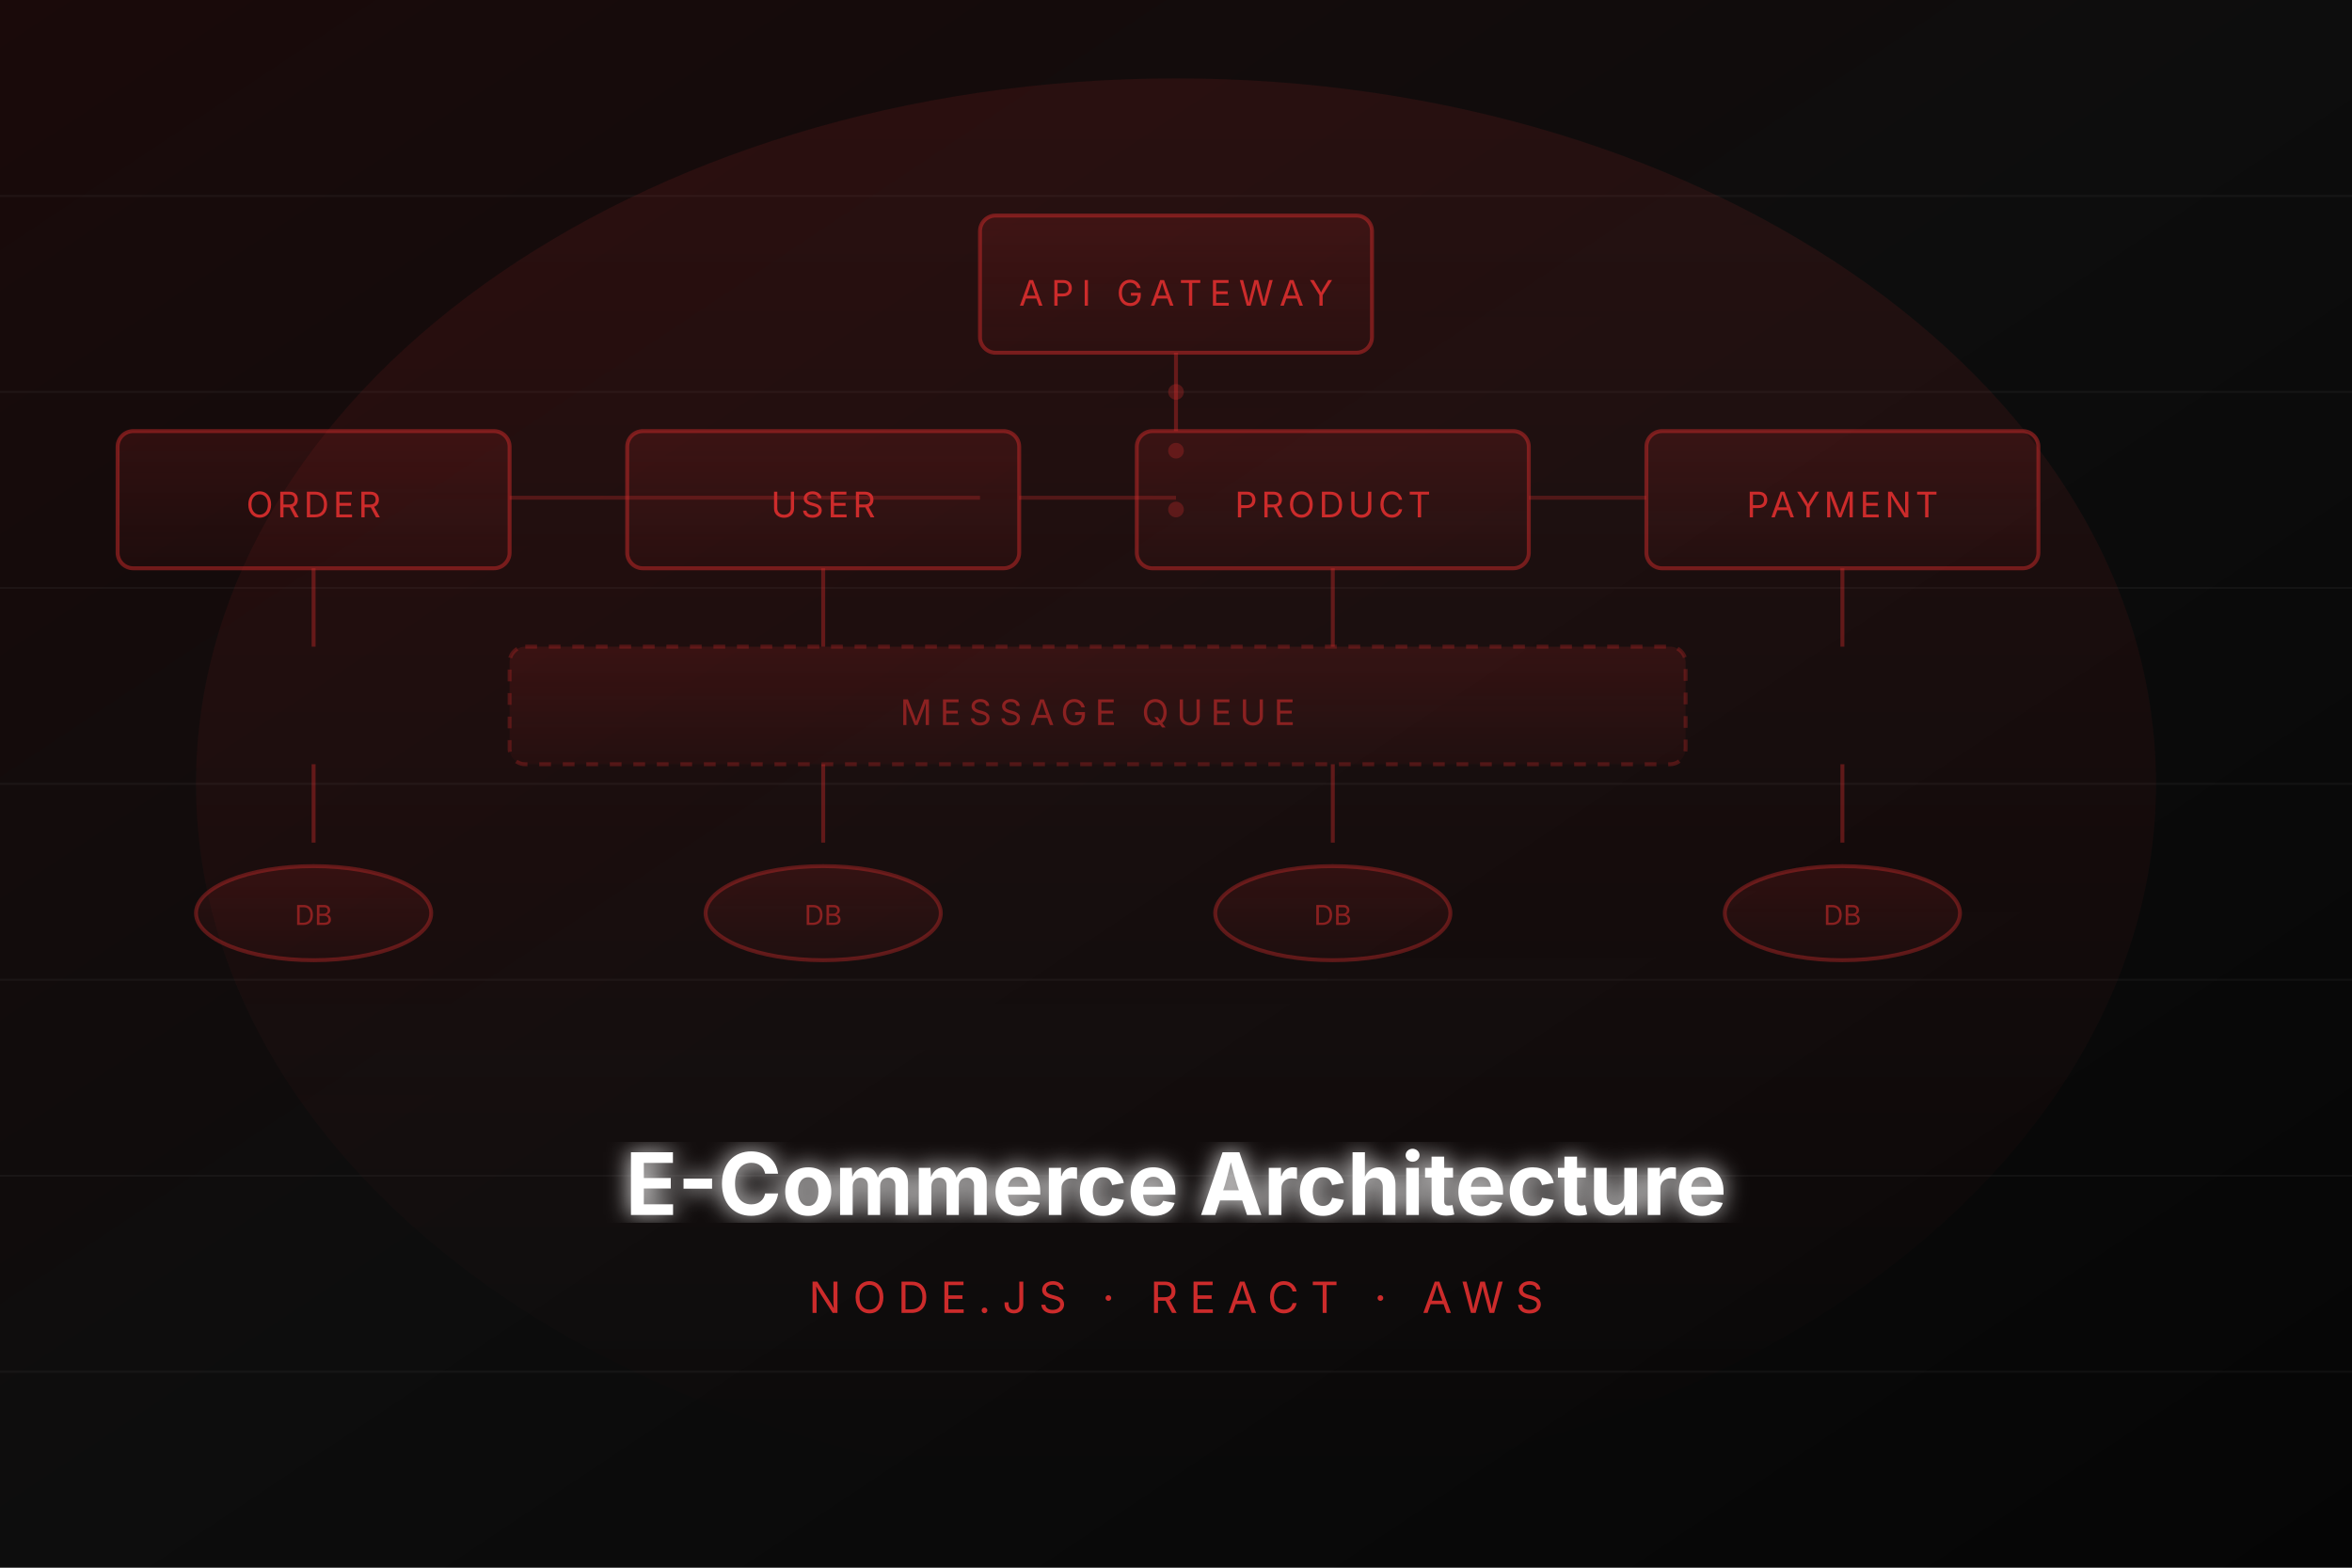
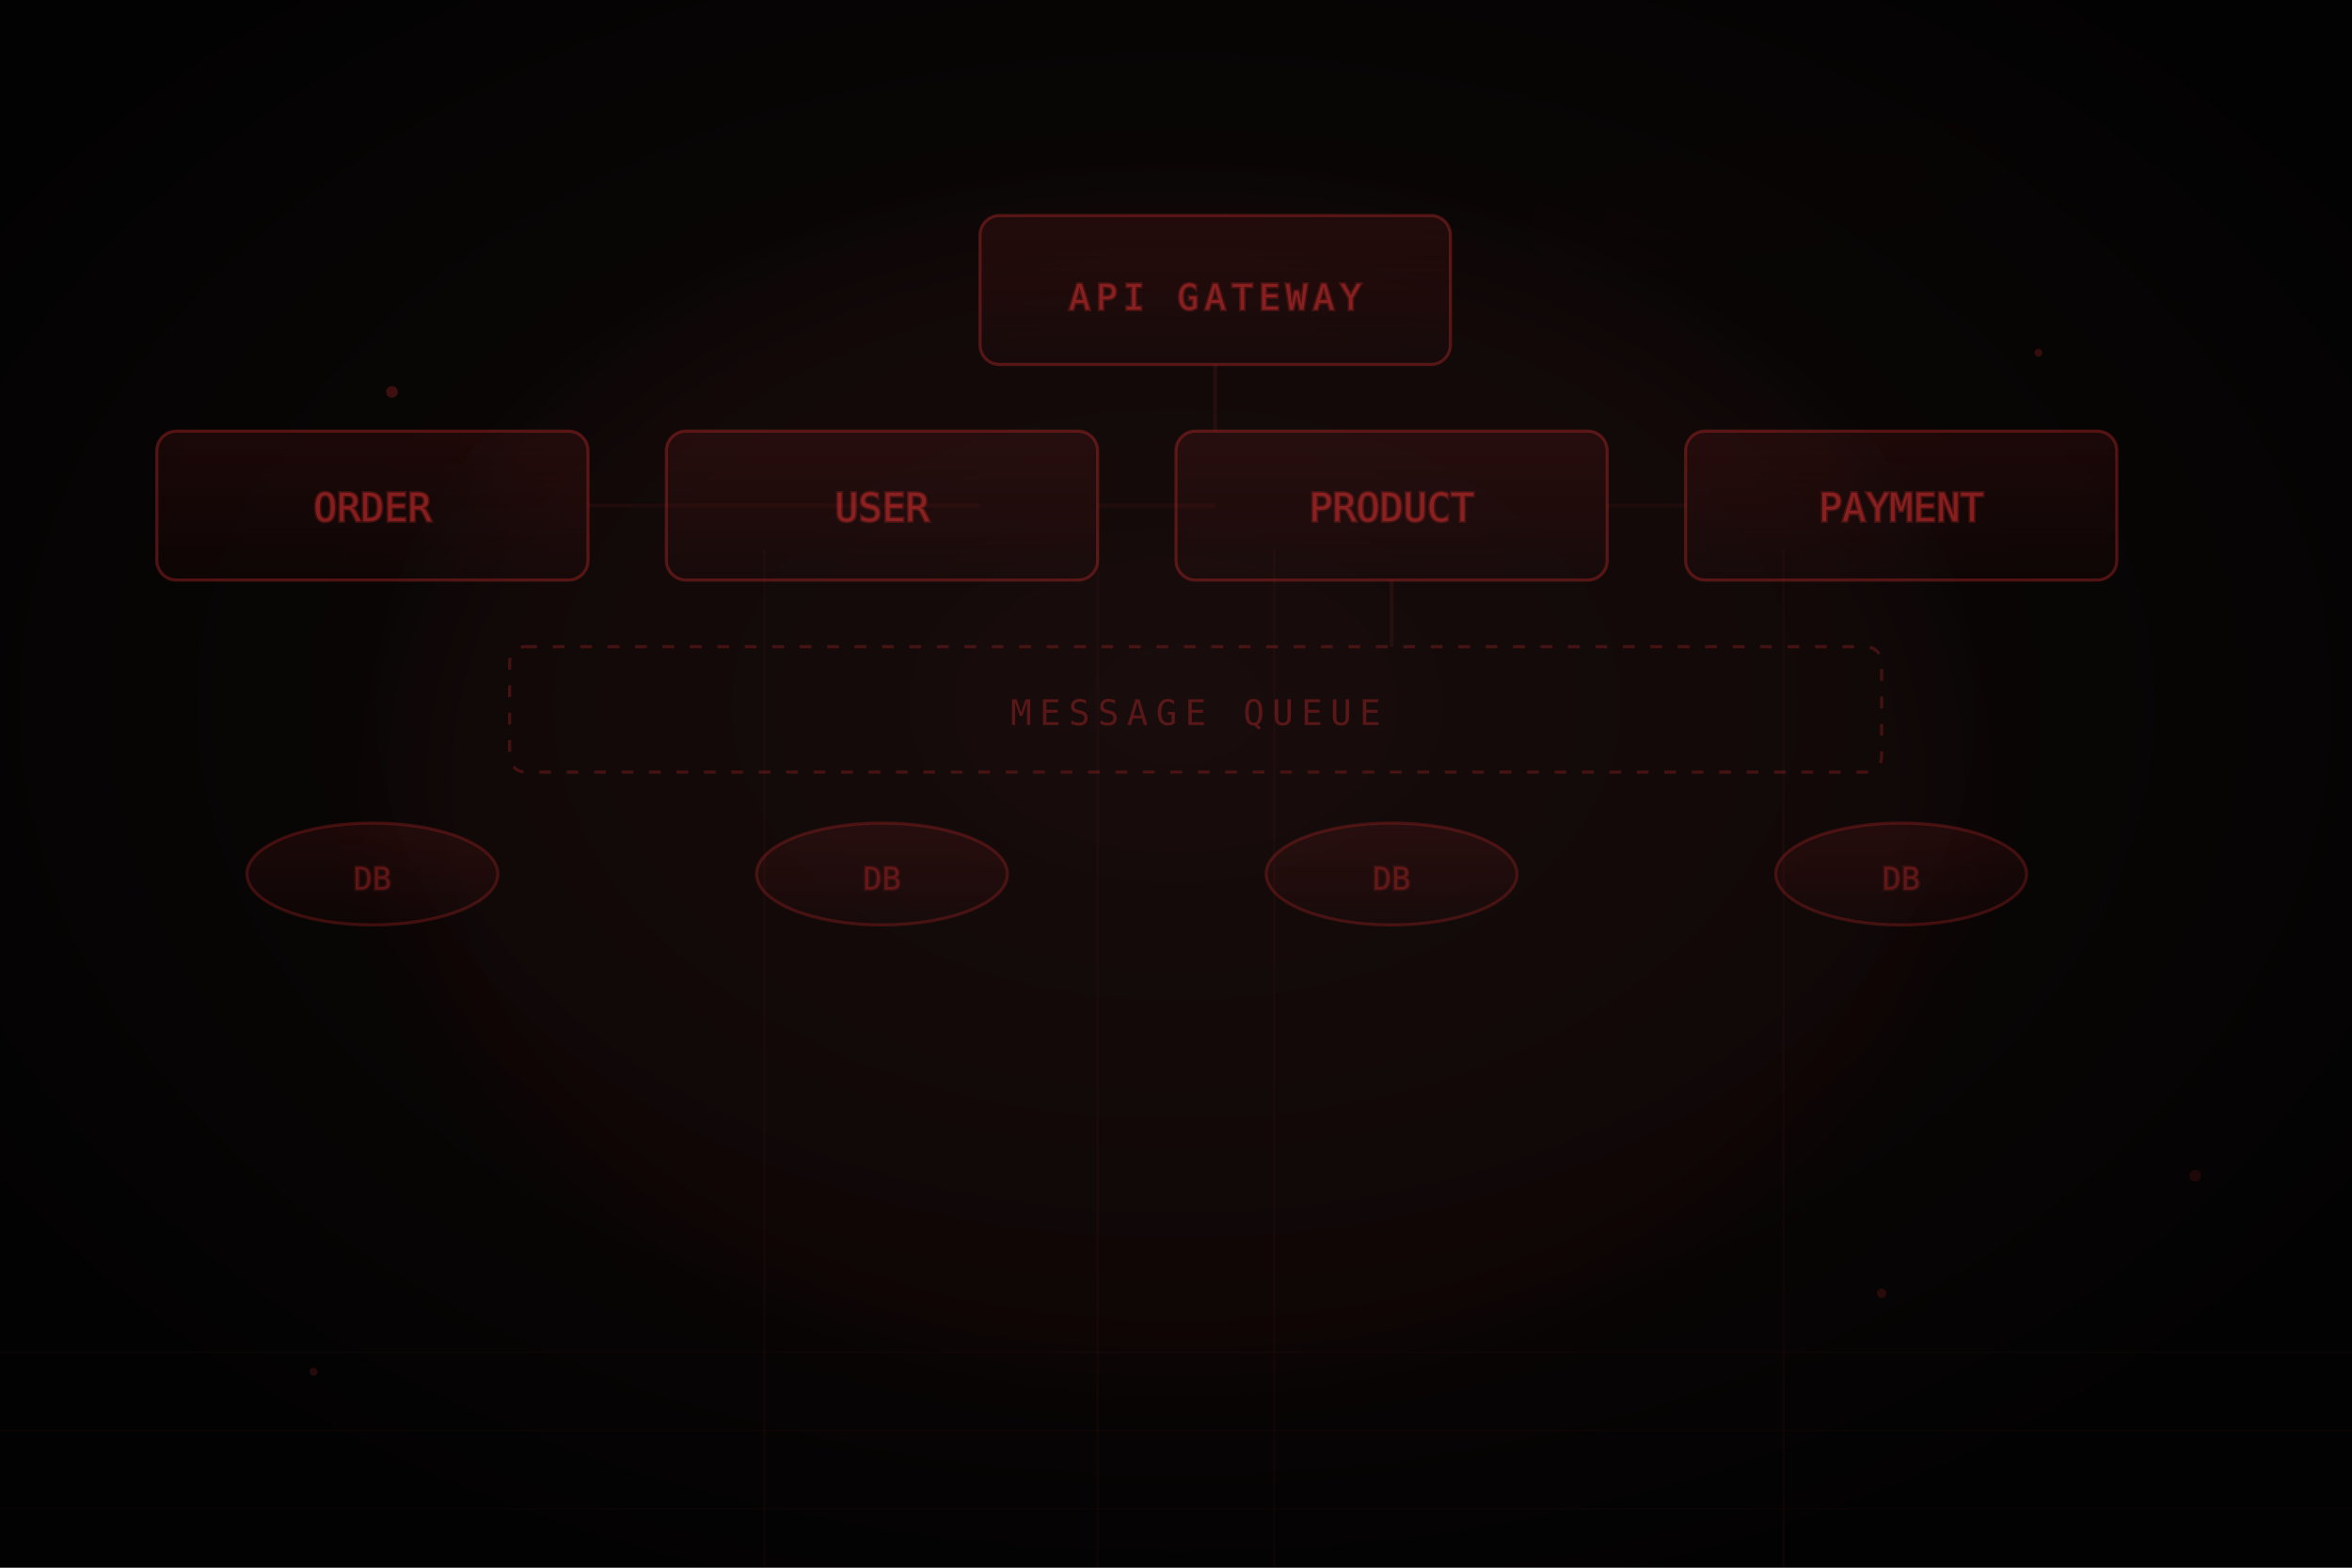
<svg xmlns="http://www.w3.org/2000/svg" width="600" height="400" viewBox="0 0 600 400">
  <defs>
-     <linearGradient id="bg" x1="0" y1="0" x2="1" y2="1">
-       <stop offset="0%" stop-color="#1a0a0a" />
-       <stop offset="50%" stop-color="#0d0d0d" />
-       <stop offset="100%" stop-color="#050505" />
-     </linearGradient>
-     <linearGradient id="accent" x1="0" y1="0" x2="1" y2="1">
-       <stop offset="0%" stop-color="#cc2b2b" />
-       <stop offset="100%" stop-color="#8b1a1a" />
-     </linearGradient>
-     <linearGradient id="accent2" x1="0" y1="0" x2="0" y2="1">
-       <stop offset="0%" stop-color="rgba(204,43,43,0.12)" />
-       <stop offset="100%" stop-color="rgba(204,43,43,0)" />
-     </linearGradient>
-     <linearGradient id="box" x1="0" y1="0" x2="0" y2="1">
-       <stop offset="0%" stop-color="rgba(204,43,43,0.15)" />
-       <stop offset="100%" stop-color="rgba(204,43,43,0.05)" />
-     </linearGradient>
+     <radialGradient id="bg" cx="50%" cy="45%" r="60%">
+       <stop offset="0%" stop-color="#120a0a" />
+       <stop offset="50%" stop-color="#0a0606" />
+       <stop offset="100%" stop-color="#030202" />
+     </radialGradient>
    <filter id="glow">
-       <feGaussianBlur stdDeviation="3" result="blur" />
+       <feGaussianBlur stdDeviation="3" />
      <feMerge>
-         <feMergeNode in="blur" />
+         <feMergeNode />
        <feMergeNode in="SourceGraphic" />
      </feMerge>
    </filter>
+     <filter id="soft">
+       <feGaussianBlur stdDeviation="10" />
+     </filter>
+     <linearGradient id="box-grad" x1="0" y1="0" x2="0" y2="1">
+       <stop offset="0%" stop-color="rgba(204,43,43,0.12)" />
+       <stop offset="100%" stop-color="rgba(204,43,43,0.03)" />
+     </linearGradient>
  </defs>
-   <rect width="600" height="400" fill="url(#bg)" rx="0" />
-   <g opacity="0.04" stroke="#fff" stroke-width="0.5">
-     <line x1="0" y1="50" x2="600" y2="50" />
-     <line x1="0" y1="100" x2="600" y2="100" />
-     <line x1="0" y1="150" x2="600" y2="150" />
-     <line x1="0" y1="200" x2="600" y2="200" />
-     <line x1="0" y1="250" x2="600" y2="250" />
-     <line x1="0" y1="300" x2="600" y2="300" />
-     <line x1="0" y1="350" x2="600" y2="350" />
+   <rect width="600" height="400" fill="url(#bg)" />
+   <ellipse cx="300" cy="200" rx="200" ry="150" fill="#cc2b2b" opacity="0.04" filter="url(#soft)" />
+   <g opacity="0.04" stroke="#cc2b2b" stroke-width="0.4">
+     <line x1="0" y1="345" x2="600" y2="345" />
+     <line x1="0" y1="365" x2="600" y2="365" />
+     <line x1="0" y1="385" x2="600" y2="385" />
  </g>
-   <ellipse cx="300" cy="200" rx="250" ry="180" fill="url(#accent2)" />
  <g transform="translate(30, 55)">
-     <rect x="220" y="0" width="100" height="35" rx="4" fill="url(#box)" stroke="#cc2b2b" stroke-width="1" stroke-opacity="0.5" />
-     <text x="270" y="23" text-anchor="middle" font-family="Inter, sans-serif" font-size="9" fill="#cc2b2b" letter-spacing="2">API GATEWAY</text>
-     <line x1="270" y1="35" x2="270" y2="55" stroke="#cc2b2b" stroke-width="1" opacity="0.4" />
-     <rect x="0" y="55" width="100" height="35" rx="4" fill="url(#box)" stroke="#cc2b2b" stroke-width="1" stroke-opacity="0.5" />
-     <text x="50" y="77" text-anchor="middle" font-family="Inter, sans-serif" font-size="9" fill="#cc2b2b" letter-spacing="1">ORDER</text>
-     <line x1="100" y1="72" x2="220" y2="72" stroke="#cc2b2b" stroke-width="1" opacity="0.3" />
-     <line x1="50" y1="90" x2="50" y2="110" stroke="#cc2b2b" stroke-width="1" opacity="0.4" />
-     <rect x="130" y="55" width="100" height="35" rx="4" fill="url(#box)" stroke="#cc2b2b" stroke-width="1" stroke-opacity="0.5" />
-     <text x="180" y="77" text-anchor="middle" font-family="Inter, sans-serif" font-size="9" fill="#cc2b2b" letter-spacing="1">USER</text>
-     <line x1="230" y1="72" x2="270" y2="72" stroke="#cc2b2b" stroke-width="1" opacity="0.3" />
-     <line x1="180" y1="90" x2="180" y2="110" stroke="#cc2b2b" stroke-width="1" opacity="0.4" />
-     <rect x="260" y="55" width="100" height="35" rx="4" fill="url(#box)" stroke="#cc2b2b" stroke-width="1" stroke-opacity="0.5" />
-     <text x="310" y="77" text-anchor="middle" font-family="Inter, sans-serif" font-size="9" fill="#cc2b2b" letter-spacing="1">PRODUCT</text>
-     <line x1="310" y1="90" x2="310" y2="110" stroke="#cc2b2b" stroke-width="1" opacity="0.4" />
-     <rect x="390" y="55" width="100" height="35" rx="4" fill="url(#box)" stroke="#cc2b2b" stroke-width="1" stroke-opacity="0.5" />
-     <text x="440" y="77" text-anchor="middle" font-family="Inter, sans-serif" font-size="9" fill="#cc2b2b" letter-spacing="1">PAYMENT</text>
-     <line x1="390" y1="72" x2="360" y2="72" stroke="#cc2b2b" stroke-width="1" opacity="0.3" />
-     <line x1="440" y1="90" x2="440" y2="110" stroke="#cc2b2b" stroke-width="1" opacity="0.4" />
-     <rect x="100" y="110" width="300" height="30" rx="4" fill="url(#box)" stroke="#cc2b2b" stroke-width="1" stroke-opacity="0.3" stroke-dasharray="3,3" />
-     <text x="250" y="130" text-anchor="middle" font-family="Inter, sans-serif" font-size="9" fill="#cc2b2b" opacity="0.6" letter-spacing="2">MESSAGE QUEUE</text>
-     <line x1="50" y1="140" x2="50" y2="160" stroke="#cc2b2b" stroke-width="1" opacity="0.4" />
-     <line x1="180" y1="140" x2="180" y2="160" stroke="#cc2b2b" stroke-width="1" opacity="0.4" />
-     <line x1="310" y1="140" x2="310" y2="160" stroke="#cc2b2b" stroke-width="1" opacity="0.4" />
-     <line x1="440" y1="140" x2="440" y2="160" stroke="#cc2b2b" stroke-width="1" opacity="0.4" />
-     <ellipse cx="50" cy="178" rx="30" ry="12" fill="url(#box)" stroke="#cc2b2b" stroke-width="1" stroke-opacity="0.4" />
-     <text x="50" y="181" text-anchor="middle" font-family="Inter, sans-serif" font-size="7" fill="#cc2b2b" opacity="0.6">DB</text>
-     <ellipse cx="180" cy="178" rx="30" ry="12" fill="url(#box)" stroke="#cc2b2b" stroke-width="1" stroke-opacity="0.4" />
-     <text x="180" y="181" text-anchor="middle" font-family="Inter, sans-serif" font-size="7" fill="#cc2b2b" opacity="0.6">DB</text>
-     <ellipse cx="310" cy="178" rx="30" ry="12" fill="url(#box)" stroke="#cc2b2b" stroke-width="1" stroke-opacity="0.4" />
-     <text x="310" y="181" text-anchor="middle" font-family="Inter, sans-serif" font-size="7" fill="#cc2b2b" opacity="0.6">DB</text>
-     <ellipse cx="440" cy="178" rx="30" ry="12" fill="url(#box)" stroke="#cc2b2b" stroke-width="1" stroke-opacity="0.4" />
-     <text x="440" y="181" text-anchor="middle" font-family="Inter, sans-serif" font-size="7" fill="#cc2b2b" opacity="0.6">DB</text>
+     <g stroke="#cc2b2b" stroke-width="0.8" stroke-opacity="0.4" fill="url(#box-grad)">
+       <rect x="220" y="0" width="120" height="38" rx="5" />
+       <text x="280" y="24" text-anchor="middle" font-family="monospace" font-size="9" fill="#cc2b2b" opacity="0.7" letter-spacing="1.5">API GATEWAY</text>
+       <line x1="280" y1="38" x2="280" y2="55" stroke="#cc2b2b" stroke-width="1" opacity="0.3" />
+       <rect x="10" y="55" width="110" height="38" rx="5" />
+       <text x="65" y="78" text-anchor="middle" font-family="monospace" font-size="10" fill="#cc2b2b" opacity="0.7">ORDER</text>
+       <line x1="120" y1="74" x2="220" y2="74" stroke="#cc2b2b" stroke-width="1" opacity="0.2" />
+       <rect x="140" y="55" width="110" height="38" rx="5" />
+       <text x="195" y="78" text-anchor="middle" font-family="monospace" font-size="10" fill="#cc2b2b" opacity="0.7">USER</text>
+       <line x1="250" y1="74" x2="280" y2="74" stroke="#cc2b2b" stroke-width="1" opacity="0.2" />
+       <rect x="270" y="55" width="110" height="38" rx="5" />
+       <text x="325" y="78" text-anchor="middle" font-family="monospace" font-size="10" fill="#cc2b2b" opacity="0.7">PRODUCT</text>
+       <line x1="325" y1="93" x2="325" y2="110" stroke="#cc2b2b" stroke-width="1" opacity="0.3" />
+       <rect x="400" y="55" width="110" height="38" rx="5" />
+       <text x="455" y="78" text-anchor="middle" font-family="monospace" font-size="10" fill="#cc2b2b" opacity="0.7">PAYMENT</text>
+       <line x1="400" y1="74" x2="380" y2="74" stroke="#cc2b2b" stroke-width="1" opacity="0.2" />
+     </g>
+     <rect x="100" y="110" width="350" height="32" rx="4" fill="none" stroke="#cc2b2b" stroke-width="0.8" stroke-dasharray="3,4" opacity="0.3" />
+     <text x="275" y="130" text-anchor="middle" font-family="monospace" font-size="9" fill="#cc2b2b" opacity="0.4" letter-spacing="2">MESSAGE QUEUE</text>
+     <g fill="url(#box-grad)" stroke="#cc2b2b" stroke-width="0.8" stroke-opacity="0.3">
+       <ellipse cx="65" cy="168" rx="32" ry="13" />
+       <ellipse cx="195" cy="168" rx="32" ry="13" />
+       <ellipse cx="325" cy="168" rx="32" ry="13" />
+       <ellipse cx="455" cy="168" rx="32" ry="13" />
+       <text x="65" y="172" text-anchor="middle" font-family="monospace" font-size="8" fill="#cc2b2b" opacity="0.45">DB</text>
+       <text x="195" y="172" text-anchor="middle" font-family="monospace" font-size="8" fill="#cc2b2b" opacity="0.45">DB</text>
+       <text x="325" y="172" text-anchor="middle" font-family="monospace" font-size="8" fill="#cc2b2b" opacity="0.45">DB</text>
+       <text x="455" y="172" text-anchor="middle" font-family="monospace" font-size="8" fill="#cc2b2b" opacity="0.45">DB</text>
+     </g>
  </g>
-   <g opacity="0.3">
-     <circle cx="300" cy="100" r="2" fill="#cc2b2b" />
-     <circle cx="300" cy="115" r="2" fill="#cc2b2b" />
-     <circle cx="300" cy="130" r="2" fill="#cc2b2b" />
+   <g opacity="0.06">
+     <line x1="280" y1="140" x2="280" y2="400" stroke="#cc2b2b" stroke-width="0.5" />
+     <line x1="195" y1="140" x2="195" y2="400" stroke="#cc2b2b" stroke-width="0.5" />
+     <line x1="325" y1="140" x2="325" y2="400" stroke="#cc2b2b" stroke-width="0.5" />
+     <line x1="455" y1="140" x2="455" y2="400" stroke="#cc2b2b" stroke-width="0.5" />
  </g>
-   <text x="300" y="310" text-anchor="middle" font-family="Inter, sans-serif" font-size="22" font-weight="700" fill="#ffffff" filter="url(#glow)">E-Commerce Architecture</text>
-   <text x="300" y="335" text-anchor="middle" font-family="Inter, sans-serif" font-size="11" fill="#cc2b2b" letter-spacing="3">NODE.JS · REACT · AWS</text>
+   <circle cx="100" cy="100" r="1.5" fill="#cc2b2b" opacity="0.3" />
+   <circle cx="520" cy="90" r="1" fill="#cc2b2b" opacity="0.25" />
+   <circle cx="480" cy="330" r="1.2" fill="#cc2b2b" opacity="0.2" />
+   <circle cx="80" cy="350" r="1" fill="#cc2b2b" opacity="0.2" />
+   <circle cx="560" cy="300" r="1.5" fill="#cc2b2b" opacity="0.15" />
+   <ellipse cx="450" cy="50" rx="60" ry="5" fill="#cc2b2b" opacity="0.025" filter="url(#soft)" transform="rotate(-10 450 50)" />
+   <rect width="600" height="400" fill="url(#bg)" opacity="0.1" />
</svg>
